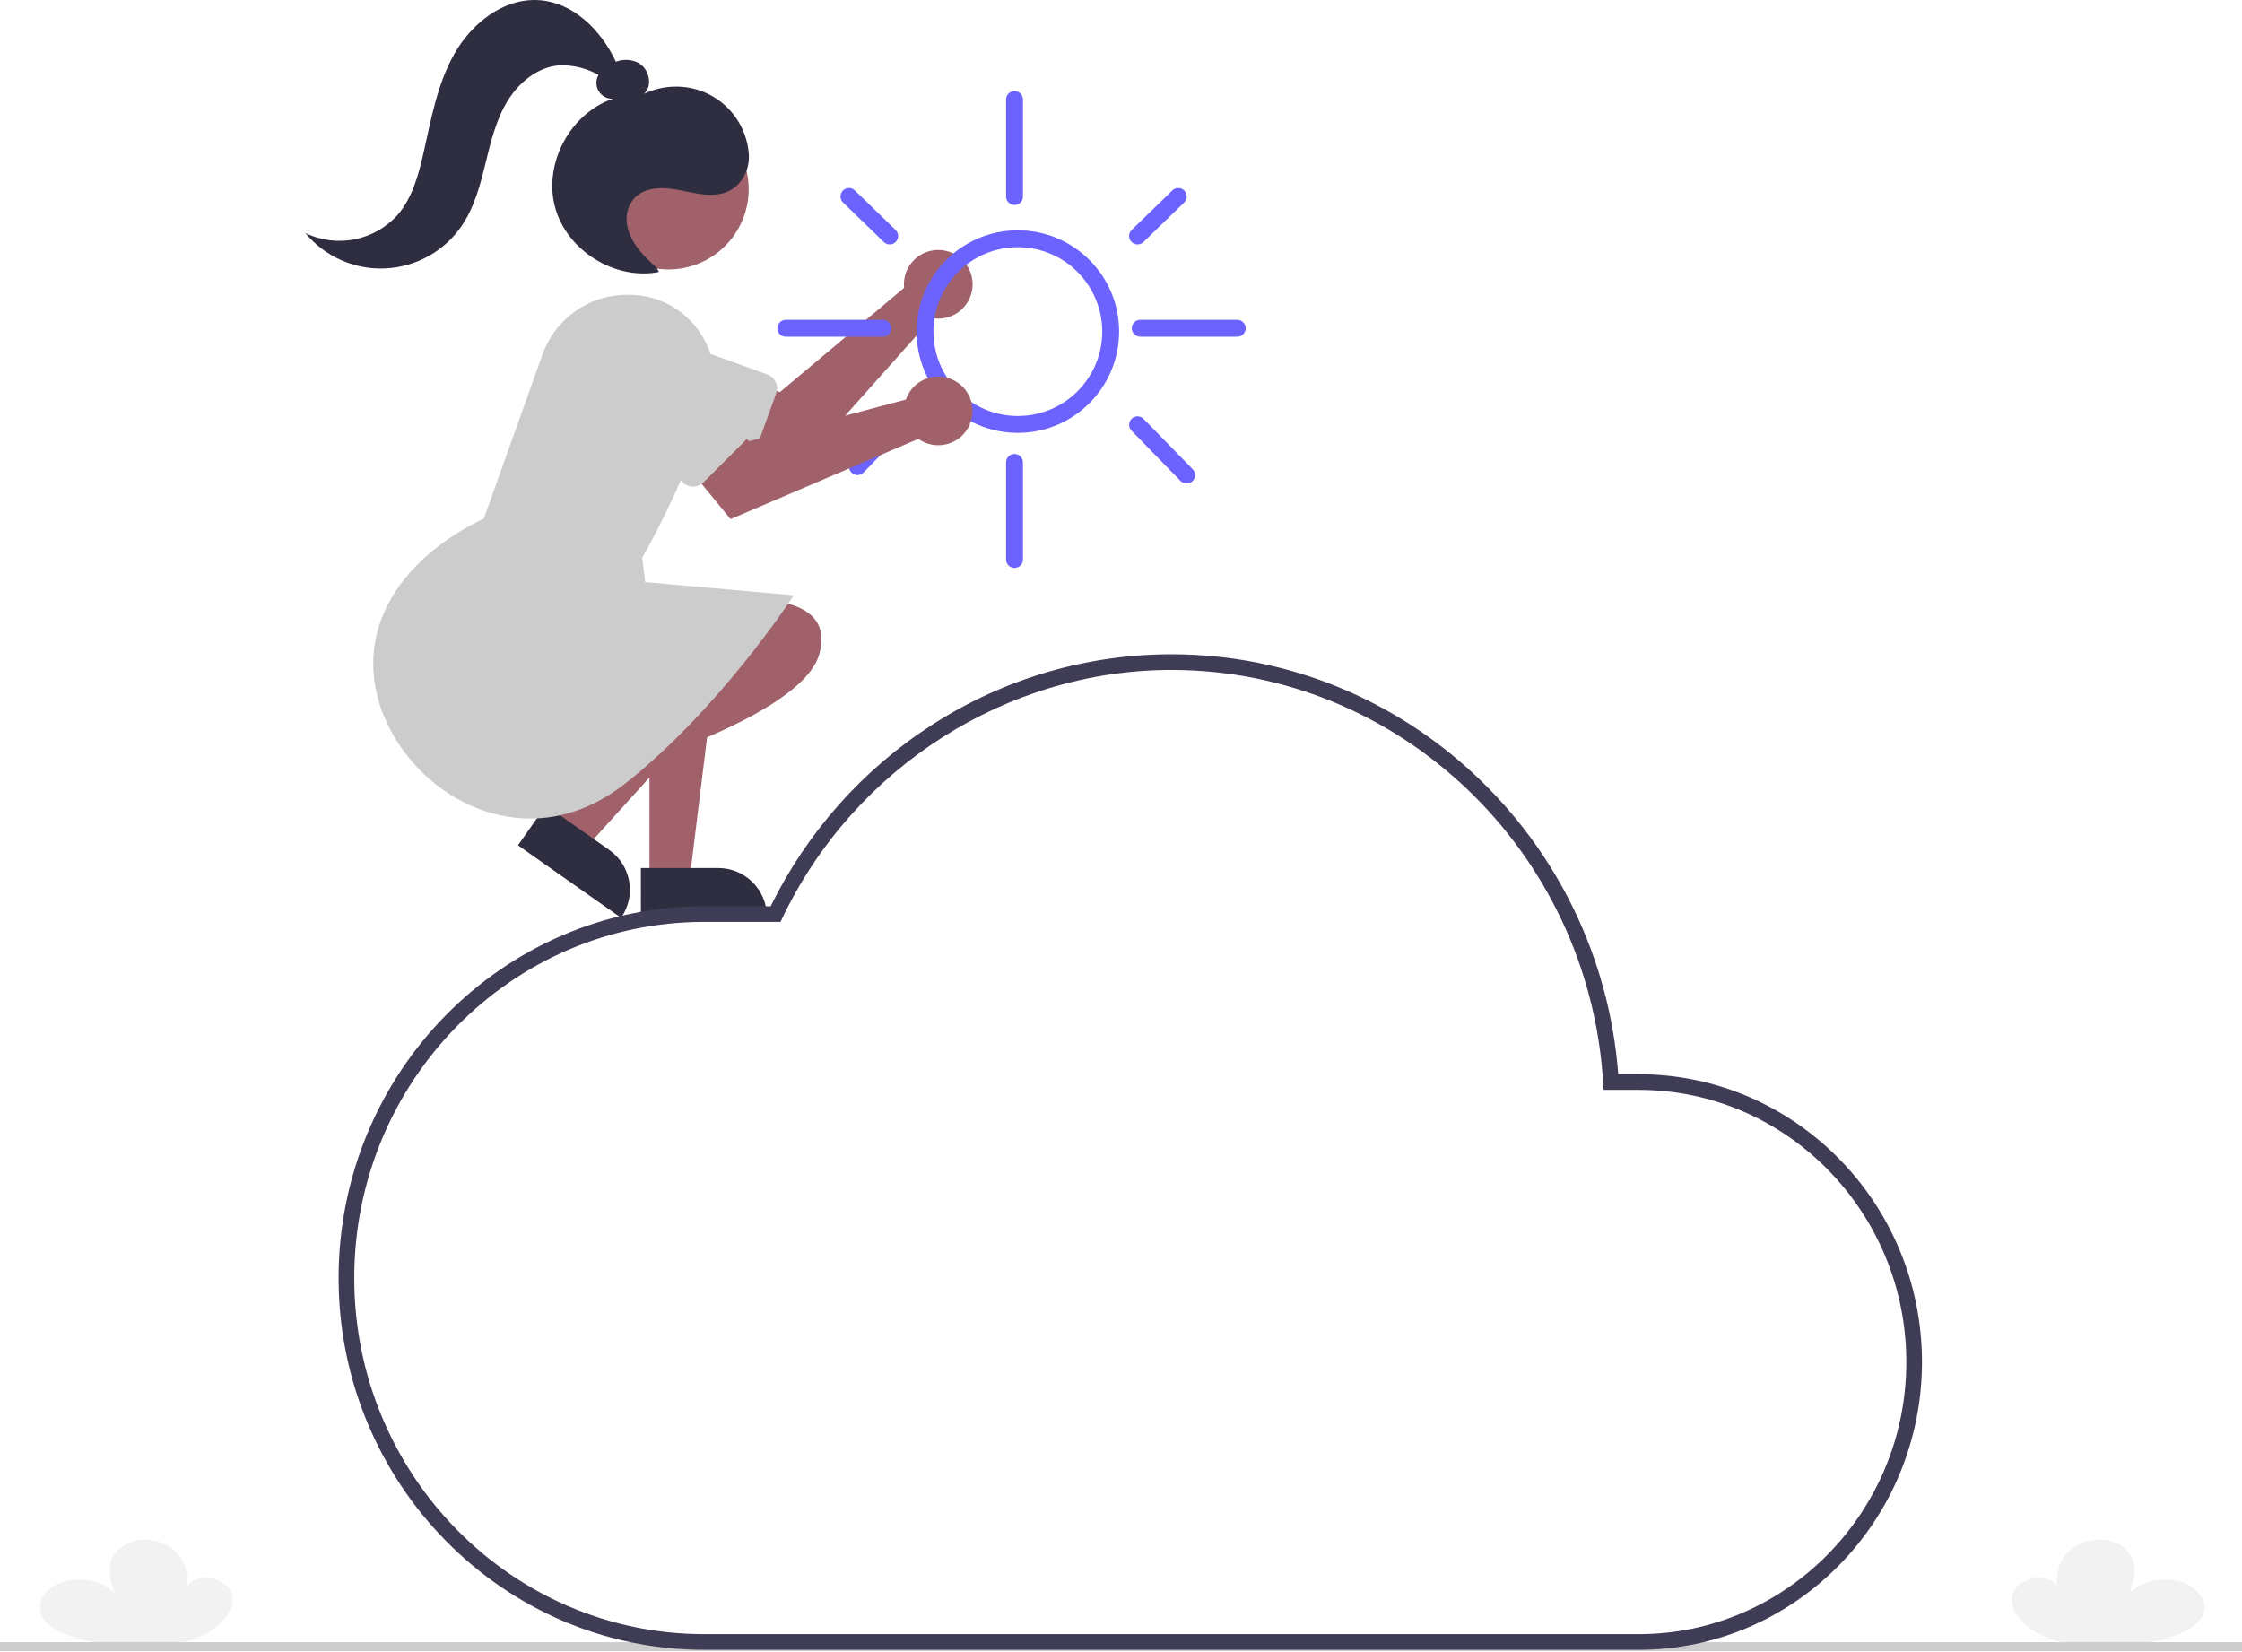
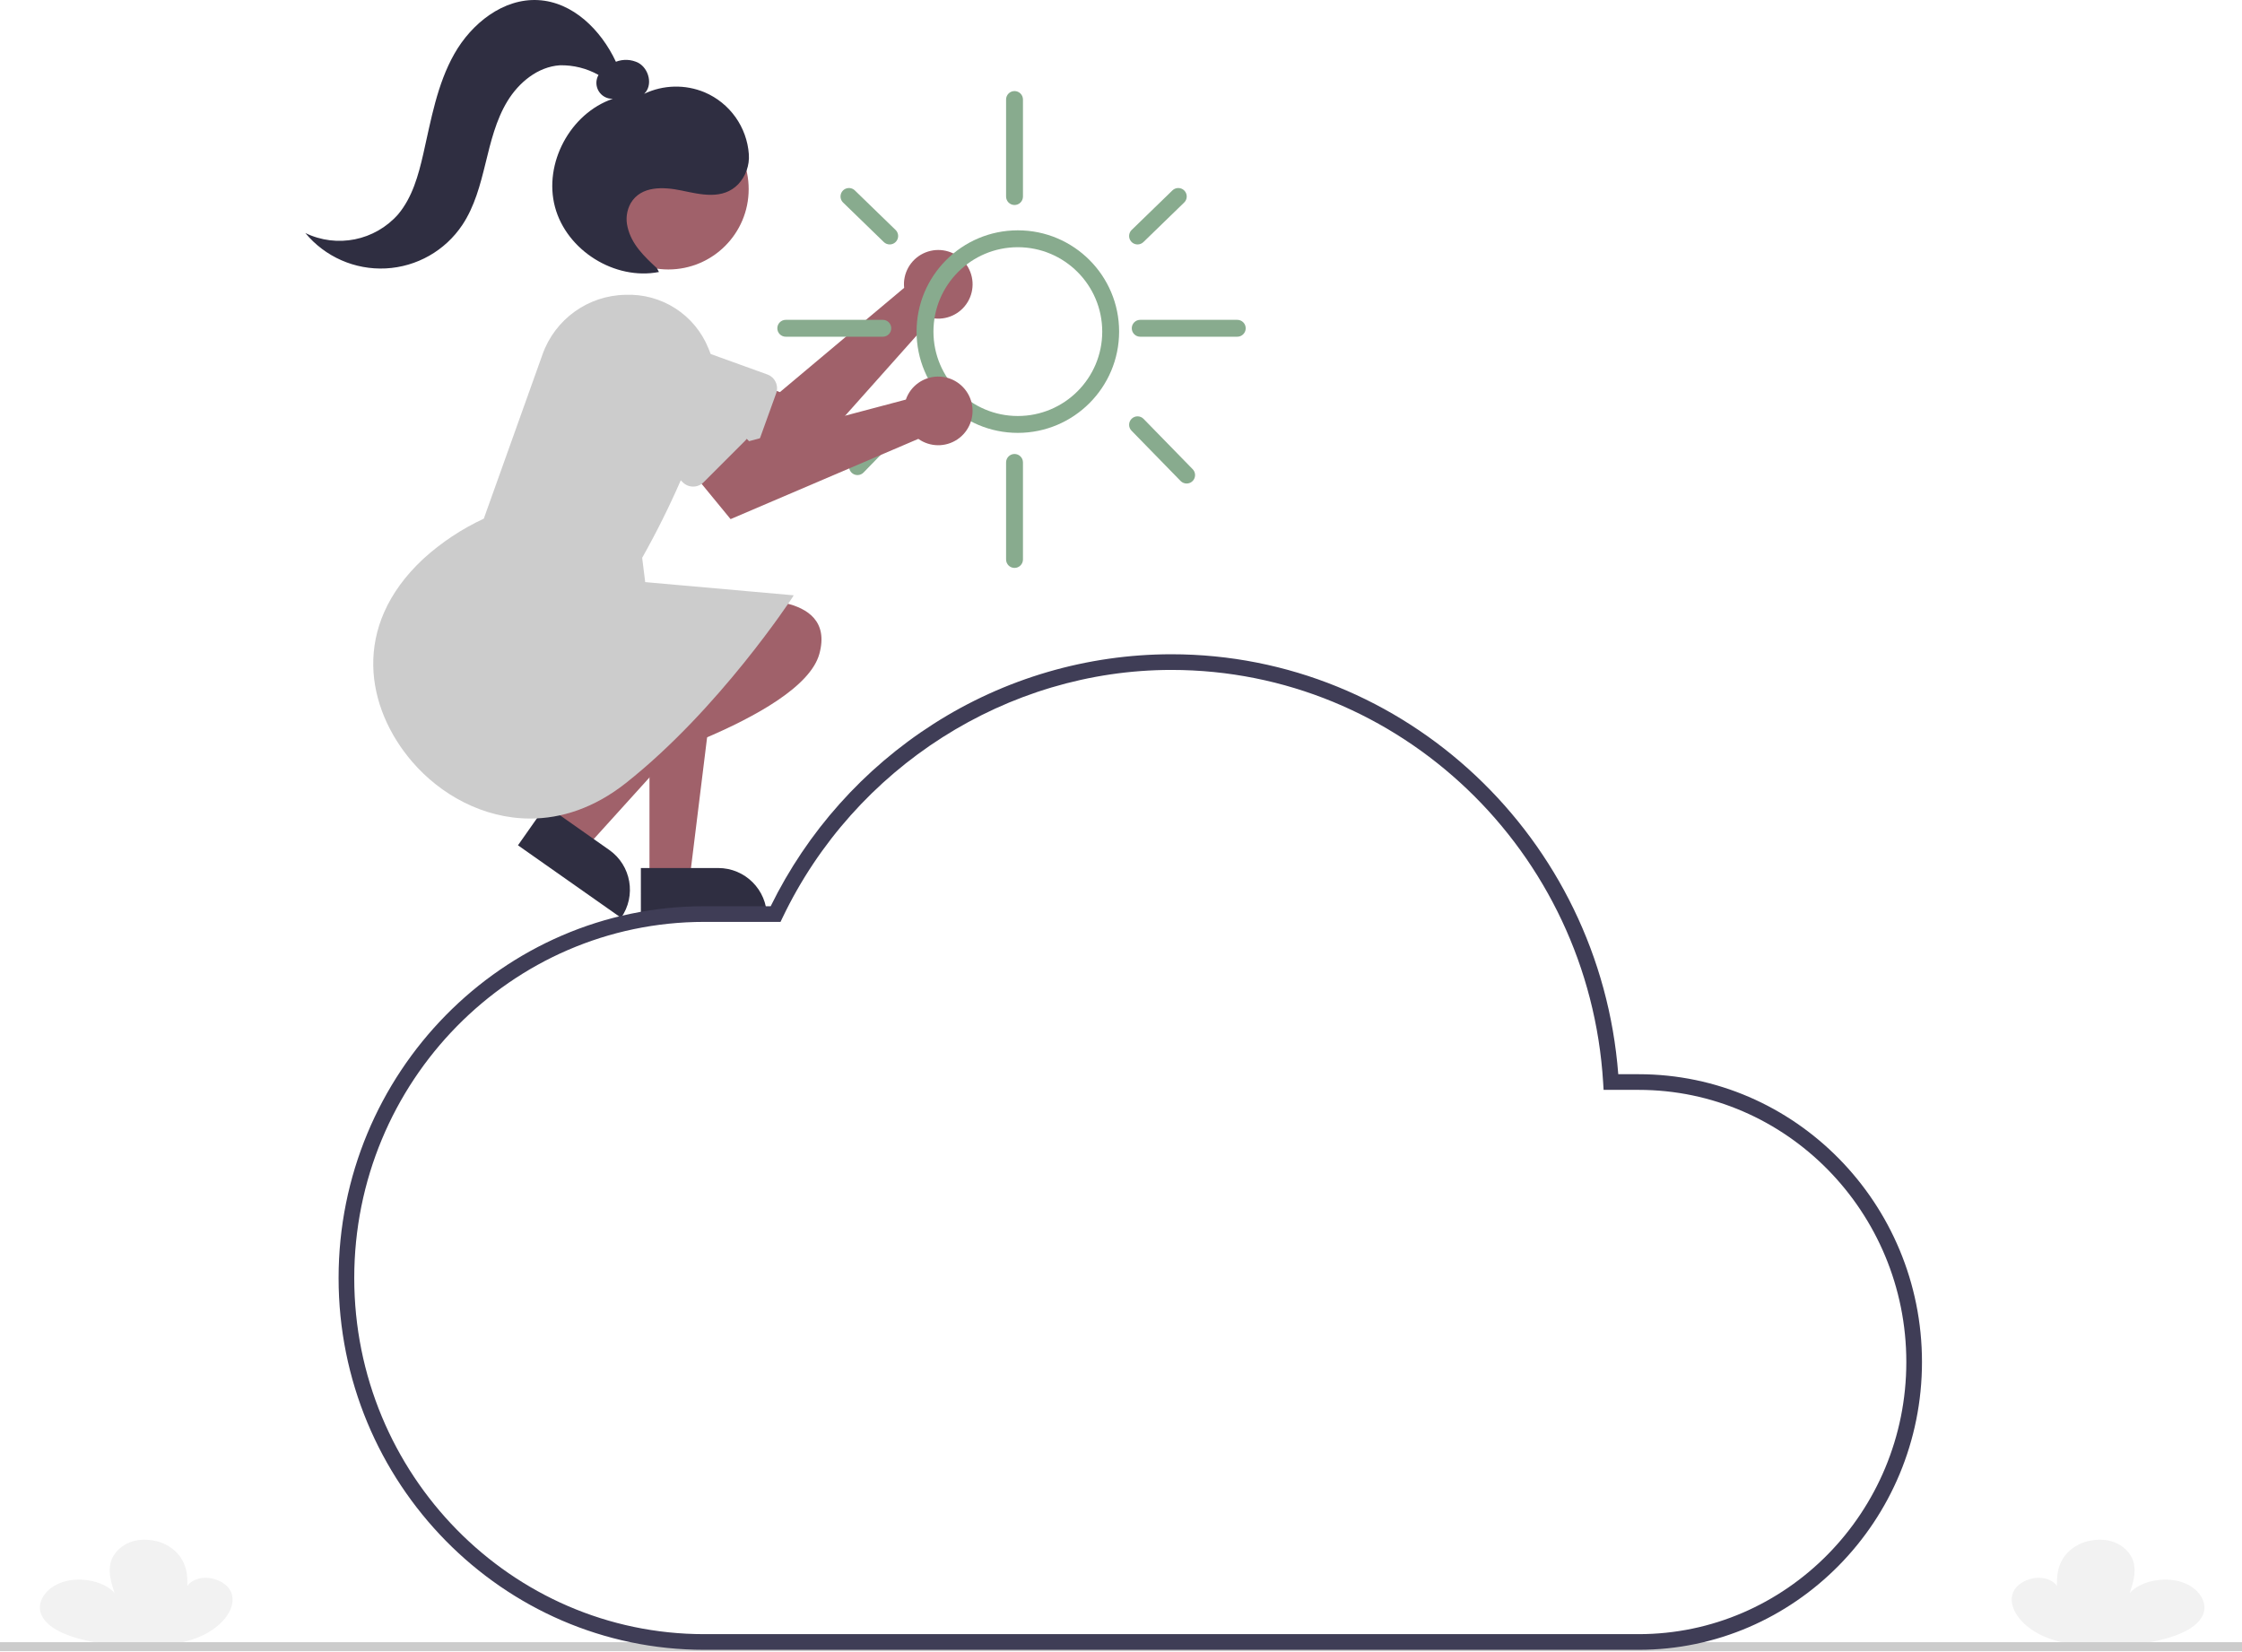
<svg xmlns="http://www.w3.org/2000/svg" data-name="Layer 1" width="859.113" height="632.679" viewBox="0 0 859.113 632.679">
-   <path id="bf948e58-f613-467a-9468-983dc892a127-125" data-name="Path 449" d="M967.942,763.866c-10.593-.44-20.244-4.715-24.61-11.338q-.306-.465-.577-.943c-1.594-2.822-2.092-6.066-.349-8.847s6.1-4.893,10.468-4.454,7.785,3.926,5.976,6.686c-.4-5.578-.735-11.439,3.762-16.294a16.436,16.436,0,0,1,9.207-4.758c9.062-1.594,15.078,3.53,16.283,8.7.889,3.819-.339,7.7-1.562,11.479,3.769-4.457,12.732-6.44,19.6-4.335s10.673,8,8.328,12.9c-2.763,5.764-11.974,8.743-20.53,10.318C986.87,764.281,976.276,764.212,967.942,763.866Z" transform="translate(-170.4435 -133.6603)" fill="#f2f2f2" />
-   <path id="b42aec13-b3c1-4211-a06e-06d70154504c-126" data-name="Path 538" d="M232.952,763.866c10.593-.44,20.244-4.715,24.609-11.338q.307-.465.577-.943c1.594-2.822,2.092-6.066.349-8.847s-6.1-4.893-10.468-4.454-7.786,3.926-5.976,6.686c.4-5.578.735-11.439-3.762-16.294a16.436,16.436,0,0,0-9.206-4.758c-9.062-1.594-15.078,3.53-16.283,8.7-.889,3.819.339,7.7,1.562,11.479-3.769-4.457-12.732-6.44-19.6-4.335s-10.674,8-8.328,12.9c2.763,5.764,11.974,8.743,20.53,10.318C214.024,764.281,224.617,764.212,232.952,763.866Z" transform="translate(-170.4435 -133.6603)" fill="#f2f2f2" />
+   <path id="bf948e58-f613-467a-9468-983dc892a127-57" data-name="Path 449" d="M967.942,763.866c-10.593-.44-20.244-4.715-24.61-11.338q-.306-.465-.577-.943c-1.594-2.822-2.092-6.066-.349-8.847s6.1-4.893,10.468-4.454,7.785,3.926,5.976,6.686c-.4-5.578-.735-11.439,3.762-16.294a16.436,16.436,0,0,1,9.207-4.758c9.062-1.594,15.078,3.53,16.283,8.7.889,3.819-.339,7.7-1.562,11.479,3.769-4.457,12.732-6.44,19.6-4.335s10.673,8,8.328,12.9c-2.763,5.764-11.974,8.743-20.53,10.318C986.87,764.281,976.276,764.212,967.942,763.866Z" transform="translate(-170.4435 -133.6603)" fill="#f2f2f2" />
+   <path id="b42aec13-b3c1-4211-a06e-06d70154504c-58" data-name="Path 538" d="M232.952,763.866c10.593-.44,20.244-4.715,24.609-11.338q.307-.465.577-.943c1.594-2.822,2.092-6.066.349-8.847s-6.1-4.893-10.468-4.454-7.786,3.926-5.976,6.686c.4-5.578.735-11.439-3.762-16.294a16.436,16.436,0,0,0-9.206-4.758c-9.062-1.594-15.078,3.53-16.283,8.7-.889,3.819.339,7.7,1.562,11.479-3.769-4.457-12.732-6.44-19.6-4.335s-10.674,8-8.328,12.9c2.763,5.764,11.974,8.743,20.53,10.318C214.024,764.281,224.617,764.212,232.952,763.866Z" transform="translate(-170.4435 -133.6603)" fill="#f2f2f2" />
  <rect id="ff921942-c1a5-4092-8e51-cfff0188952a" data-name="Rectangle 73" y="629.236" width="859.113" height="3.443" fill="#ccc" />
-   <path id="a8ec5313-8437-40fa-9ae6-49ad9c080ae2-127" data-name="Path 525" d="M516.845,241.872a13.191,13.191,0,0,0,.062,2.077l-47.612,39.958-14.2-5.141-10.559,20.414,31.043,14.776,52.052-58.411a13.155,13.155,0,1,0-10.787-13.674Z" transform="translate(-170.4435 -133.6603)" fill="#a0616a" />
-   <path id="b5ad9c77-52a4-4655-bf33-f0307720c346-128" data-name="Path 526" d="M452.989,308.973l-45.978-16.6a16.92,16.92,0,1,1,11.489-31.831l45.978,16.6a5.639,5.639,0,0,1,3.39,7.218l-0.0.001-7.659,21.221a5.648,5.648,0,0,1-7.22,3.39Z" transform="translate(-170.4435 -133.6603)" fill="#ccc" />
-   <path id="ee570c5a-79aa-496e-9580-2e913ce96aae-129" data-name="Path 527" d="M419.316,470.648h15.366l7.31-59.27h-22.678Z" transform="translate(-170.4435 -133.6603)" fill="#a0616a" />
-   <path id="ab71c019-c25e-46eb-a51f-1c429aa2c12d-130" data-name="Path 528" d="M464.315,484.917l-48.293.003-.001-18.659,29.634-.002a18.659,18.659,0,0,1,18.66,18.658Z" transform="translate(-170.4435 -133.6603)" fill="#2f2e41" />
-   <path id="f36d9583-efe1-4c6b-b146-57ada20cd73c-131" data-name="Path 529" d="M381.34,450.797l12.57,8.838,40.071-44.279-18.551-13.043Z" transform="translate(-170.4435 -133.6603)" fill="#a0616a" />
-   <path id="efce1b5c-13fd-487e-9a00-7bbfe0293cc7-132" data-name="Path 530" d="M408.43,485.321l-39.504-27.769,10.729-15.263,24.241,17.04a18.657,18.657,0,0,1,4.534,25.992Z" transform="translate(-170.4435 -133.6603)" fill="#2f2e41" />
-   <path id="b962c087-78c3-438a-b2f2-2ecccfec7131-133" data-name="Path 531" d="M452.939,363.882s38.347-4.524,31.464,20.359-83.577,46.374-83.577,46.374Z" transform="translate(-170.4435 -133.6603)" fill="#a0616a" />
+   <path id="a8ec5313-8437-40fa-9ae6-49ad9c080ae2-59" data-name="Path 525" d="M516.845,241.872a13.191,13.191,0,0,0,.062,2.077l-47.612,39.958-14.2-5.141-10.559,20.414,31.043,14.776,52.052-58.411a13.155,13.155,0,1,0-10.787-13.674Z" transform="translate(-170.4435 -133.6603)" fill="#a0616a" />
+   <path id="b5ad9c77-52a4-4655-bf33-f0307720c346-60" data-name="Path 526" d="M452.989,308.973l-45.978-16.6a16.92,16.92,0,1,1,11.489-31.831l45.978,16.6a5.639,5.639,0,0,1,3.39,7.218l-0.0.001-7.659,21.221a5.648,5.648,0,0,1-7.22,3.39Z" transform="translate(-170.4435 -133.6603)" fill="#ccc" />
+   <path id="ee570c5a-79aa-496e-9580-2e913ce96aae-61" data-name="Path 527" d="M419.316,470.648h15.366l7.31-59.27h-22.678Z" transform="translate(-170.4435 -133.6603)" fill="#a0616a" />
+   <path id="ab71c019-c25e-46eb-a51f-1c429aa2c12d-62" data-name="Path 528" d="M464.315,484.917l-48.293.003-.001-18.659,29.634-.002a18.659,18.659,0,0,1,18.66,18.658Z" transform="translate(-170.4435 -133.6603)" fill="#2f2e41" />
+   <path id="f36d9583-efe1-4c6b-b146-57ada20cd73c-63" data-name="Path 529" d="M381.34,450.797l12.57,8.838,40.071-44.279-18.551-13.043Z" transform="translate(-170.4435 -133.6603)" fill="#a0616a" />
+   <path id="efce1b5c-13fd-487e-9a00-7bbfe0293cc7-64" data-name="Path 530" d="M408.43,485.321l-39.504-27.769,10.729-15.263,24.241,17.04a18.657,18.657,0,0,1,4.534,25.992Z" transform="translate(-170.4435 -133.6603)" fill="#2f2e41" />
+   <path id="b962c087-78c3-438a-b2f2-2ecccfec7131-65" data-name="Path 531" d="M452.939,363.882s38.347-4.524,31.464,20.359-83.577,46.374-83.577,46.374Z" transform="translate(-170.4435 -133.6603)" fill="#a0616a" />
  <circle id="b4ce5f2d-2188-4402-bc9c-1bcfffccb703" data-name="Ellipse 71" cx="256.101" cy="72.466" r="30.784" fill="#a0616a" />
-   <path id="bec54b22-7d61-4f61-9a6e-d6909ce0cfb7-134" data-name="Path 532" d="M328.372,425.52c-17.517-20.4-23.646-51.7,4.288-77.736a92.071,92.071,0,0,1,23.168-15.386l22.512-62.963a34.309,34.309,0,0,1,31.709-22.808,32.834,32.834,0,0,1,31.851,20.484,28.5,28.5,0,0,1,.884,20.184,324.212,324.212,0,0,1-26.269,60.1l1.164,9.313,56.907,5.058-.531.863c-.277.45-28.128,42.885-63.758,71.052-12.183,9.63-24.78,13.622-36.67,13.621C355.598,447.306,339.2,438.127,328.372,425.52Z" transform="translate(-170.4435 -133.6603)" fill="#ccc" />
-   <path id="f5e0fb0e-7954-451a-aeef-f3006d7ce30b-135" data-name="Path 533" d="M323.002,215.786c5.446-6.49,7.782-14.978,9.662-23.24,2.973-13.071,5.274-26.587,11.88-38.252s18.745-21.33,32.13-20.594c13.309.732,24.068,11.439,29.779,23.621a10.594,10.594,0,0,1,8.6.415c4.116,2.254,5.655,8.661,2.229,11.869a28.44,28.44,0,0,1,23.159-.577,27.994,27.994,0,0,1,16.957,23.757,15.262,15.262,0,0,1-4.058,11.45c-5.906,6.08-14.26,3.983-21.688,2.434-7.016-1.463-15.561-1.858-19.514,4.827a12.53,12.53,0,0,0-1.219,9.156c1.514,6.673,6.455,11.321,11.248,15.77l.784,1.456c-16.924,3.3-35.4-8.258-39.844-24.919s5.84-35.882,22.162-41.44h0a6.1,6.1,0,0,1-5.48-9.145,29.015,29.015,0,0,0-14.805-3.699c-8.431.553-15.727,6.554-20.115,13.775s-6.375,15.6-8.387,23.807-4.19,16.569-8.882,23.6a37.55,37.55,0,0,1-60.161,3.086A29.967,29.967,0,0,0,323.002,215.786Z" transform="translate(-170.4435 -133.6603)" fill="#2f2e41" />
-   <path d="M560.473,299.527A38.807,38.807,0,1,1,599.279,260.72,38.851,38.851,0,0,1,560.473,299.527Zm0-71.145A32.339,32.339,0,1,0,592.811,260.72,32.375,32.375,0,0,0,560.473,228.381Z" transform="translate(-170.4435 -133.6603)" fill="#6c63ff" />
-   <path d="M559.199,212.212a3.234,3.234,0,0,1-3.234-3.234V171.788a3.234,3.234,0,0,1,6.468,0V208.978A3.234,3.234,0,0,1,559.199,212.212Z" transform="translate(-170.4435 -133.6603)" fill="#6c63ff" />
-   <path d="M508.731,262.681H471.541a3.234,3.234,0,0,1,0-6.468h37.19a3.234,3.234,0,0,1,0,6.468Z" transform="translate(-170.4435 -133.6603)" fill="#6c63ff" />
-   <path d="M644.554,262.681H607.364a3.234,3.234,0,0,1,0-6.468h37.19a3.234,3.234,0,0,1,0,6.468Z" transform="translate(-170.4435 -133.6603)" fill="#6c63ff" />
-   <path d="M606.342,227.322a3.234,3.234,0,0,1-2.252-5.555l15.574-15.11a3.234,3.234,0,1,1,4.503,4.642L608.594,226.409A3.222,3.222,0,0,1,606.342,227.322Z" transform="translate(-170.4435 -133.6603)" fill="#6c63ff" />
-   <path d="M511.369,227.322a3.223,3.223,0,0,1-2.252-.913l-15.574-15.11a3.234,3.234,0,1,1,4.503-4.642l15.574,15.11a3.234,3.234,0,0,1-2.252,5.555Z" transform="translate(-170.4435 -133.6603)" fill="#6c63ff" />
-   <path d="M499.029,315.696a3.235,3.235,0,0,1-2.32-5.487l15.574-16.038a3.234,3.234,0,0,1,4.641,4.507L501.349,314.715A3.229,3.229,0,0,1,499.029,315.696Z" transform="translate(-170.4435 -133.6603)" fill="#6c63ff" />
-   <path d="M625.15,318.93a3.218,3.218,0,0,1-2.314-.976l-18.808-19.272a3.233,3.233,0,1,1,4.628-4.516l18.808,19.272a3.233,3.233,0,0,1-2.314,5.492Z" transform="translate(-170.4435 -133.6603)" fill="#6c63ff" />
-   <path d="M559.199,351.269a3.234,3.234,0,0,1-3.234-3.234V310.845a3.234,3.234,0,1,1,6.468,0v37.19A3.234,3.234,0,0,1,559.199,351.269Z" transform="translate(-170.4435 -133.6603)" fill="#6c63ff" />
-   <path id="b0998da5-27dc-40b2-8d45-277f647e44e1-136" data-name="Path 536" d="M518.389,284.863a13.189,13.189,0,0,0-.826,1.906l-60.083,15.933-10.667-10.689-18.235,13.989,21.819,26.57,71.943-30.748a13.155,13.155,0,1,0-3.952-16.962Z" transform="translate(-170.4435 -133.6603)" fill="#a0616a" />
-   <path id="a2d8cb05-8bad-48ca-a39c-34dd34963d12-137" data-name="Path 537" d="M432.065,318.459l-34.563-34.568a16.92,16.92,0,1,1,23.929-23.929h0l34.565,34.565a5.639,5.639,0,0,1,.001,7.975l-.001.001-15.953,15.954a5.648,5.648,0,0,1-7.977,0Z" transform="translate(-170.4435 -133.6603)" fill="#ccc" />
+   <path id="bec54b22-7d61-4f61-9a6e-d6909ce0cfb7-66" data-name="Path 532" d="M328.372,425.52c-17.517-20.4-23.646-51.7,4.288-77.736a92.071,92.071,0,0,1,23.168-15.386l22.512-62.963a34.309,34.309,0,0,1,31.709-22.808,32.834,32.834,0,0,1,31.851,20.484,28.5,28.5,0,0,1,.884,20.184,324.212,324.212,0,0,1-26.269,60.1l1.164,9.313,56.907,5.058-.531.863c-.277.45-28.128,42.885-63.758,71.052-12.183,9.63-24.78,13.622-36.67,13.621C355.598,447.306,339.2,438.127,328.372,425.52Z" transform="translate(-170.4435 -133.6603)" fill="#ccc" />
+   <path id="f5e0fb0e-7954-451a-aeef-f3006d7ce30b-67" data-name="Path 533" d="M323.002,215.786c5.446-6.49,7.782-14.978,9.662-23.24,2.973-13.071,5.274-26.587,11.88-38.252s18.745-21.33,32.13-20.594c13.309.732,24.068,11.439,29.779,23.621a10.594,10.594,0,0,1,8.6.415c4.116,2.254,5.655,8.661,2.229,11.869a28.44,28.44,0,0,1,23.159-.577,27.994,27.994,0,0,1,16.957,23.757,15.262,15.262,0,0,1-4.058,11.45c-5.906,6.08-14.26,3.983-21.688,2.434-7.016-1.463-15.561-1.858-19.514,4.827a12.53,12.53,0,0,0-1.219,9.156c1.514,6.673,6.455,11.321,11.248,15.77l.784,1.456c-16.924,3.3-35.4-8.258-39.844-24.919s5.84-35.882,22.162-41.44h0a6.1,6.1,0,0,1-5.48-9.145,29.015,29.015,0,0,0-14.805-3.699c-8.431.553-15.727,6.554-20.115,13.775s-6.375,15.6-8.387,23.807-4.19,16.569-8.882,23.6a37.55,37.55,0,0,1-60.161,3.086A29.967,29.967,0,0,0,323.002,215.786Z" transform="translate(-170.4435 -133.6603)" fill="#2f2e41" />
+   <path d="M560.473,299.527A38.807,38.807,0,1,1,599.279,260.72,38.851,38.851,0,0,1,560.473,299.527Zm0-71.145A32.339,32.339,0,1,0,592.811,260.72,32.375,32.375,0,0,0,560.473,228.381Z" transform="translate(-170.4435 -133.6603)" fill="#88ab8e" />
+   <path d="M559.199,212.212a3.234,3.234,0,0,1-3.234-3.234V171.788a3.234,3.234,0,0,1,6.468,0V208.978A3.234,3.234,0,0,1,559.199,212.212Z" transform="translate(-170.4435 -133.6603)" fill="#88ab8e" />
+   <path d="M508.731,262.681H471.541a3.234,3.234,0,0,1,0-6.468h37.19a3.234,3.234,0,0,1,0,6.468Z" transform="translate(-170.4435 -133.6603)" fill="#88ab8e" />
+   <path d="M644.554,262.681H607.364a3.234,3.234,0,0,1,0-6.468h37.19a3.234,3.234,0,0,1,0,6.468Z" transform="translate(-170.4435 -133.6603)" fill="#88ab8e" />
+   <path d="M606.342,227.322a3.234,3.234,0,0,1-2.252-5.555l15.574-15.11a3.234,3.234,0,1,1,4.503,4.642L608.594,226.409A3.222,3.222,0,0,1,606.342,227.322Z" transform="translate(-170.4435 -133.6603)" fill="#88ab8e" />
+   <path d="M511.369,227.322a3.223,3.223,0,0,1-2.252-.913l-15.574-15.11a3.234,3.234,0,1,1,4.503-4.642l15.574,15.11a3.234,3.234,0,0,1-2.252,5.555Z" transform="translate(-170.4435 -133.6603)" fill="#88ab8e" />
+   <path d="M499.029,315.696a3.235,3.235,0,0,1-2.32-5.487l15.574-16.038a3.234,3.234,0,0,1,4.641,4.507L501.349,314.715A3.229,3.229,0,0,1,499.029,315.696Z" transform="translate(-170.4435 -133.6603)" fill="#88ab8e" />
+   <path d="M625.15,318.93a3.218,3.218,0,0,1-2.314-.976l-18.808-19.272a3.233,3.233,0,1,1,4.628-4.516l18.808,19.272a3.233,3.233,0,0,1-2.314,5.492Z" transform="translate(-170.4435 -133.6603)" fill="#88ab8e" />
+   <path d="M559.199,351.269a3.234,3.234,0,0,1-3.234-3.234V310.845a3.234,3.234,0,1,1,6.468,0v37.19A3.234,3.234,0,0,1,559.199,351.269Z" transform="translate(-170.4435 -133.6603)" fill="#88ab8e" />
+   <path id="b0998da5-27dc-40b2-8d45-277f647e44e1-68" data-name="Path 536" d="M518.389,284.863a13.189,13.189,0,0,0-.826,1.906l-60.083,15.933-10.667-10.689-18.235,13.989,21.819,26.57,71.943-30.748a13.155,13.155,0,1,0-3.952-16.962Z" transform="translate(-170.4435 -133.6603)" fill="#a0616a" />
+   <path id="a2d8cb05-8bad-48ca-a39c-34dd34963d12-69" data-name="Path 537" d="M432.065,318.459l-34.563-34.568a16.92,16.92,0,1,1,23.929-23.929h0l34.565,34.565a5.639,5.639,0,0,1,.001,7.975l-.001.001-15.953,15.954a5.648,5.648,0,0,1-7.977,0Z" transform="translate(-170.4435 -133.6603)" fill="#ccc" />
  <path d="M798.37,765.815H440.288c-77.252,0-140.1-63.906-140.1-142.458s62.849-142.458,140.1-142.458H465.762a173.714,173.714,0,0,1,62.432-69.888,169.271,169.271,0,0,1,91.134-26.659c89.593,0,164.269,70.452,171.219,160.913h7.823c59.858,0,108.557,49.469,108.557,110.275S858.229,765.815,798.37,765.815Zm-358.083-278.915c-73.943,0-134.1,61.214-134.1,136.458,0,75.243,60.157,136.458,134.1,136.458H798.37c56.55,0,102.557-46.777,102.557-104.275s-46.007-104.275-102.557-104.275H784.925l-.172-2.817c-5.406-88.651-78.069-158.095-165.424-158.095-62.904,0-121.383,37.229-148.983,94.843l-.816,1.704Z" transform="translate(-170.4435 -133.6603)" fill="#3f3d56" />
</svg>
